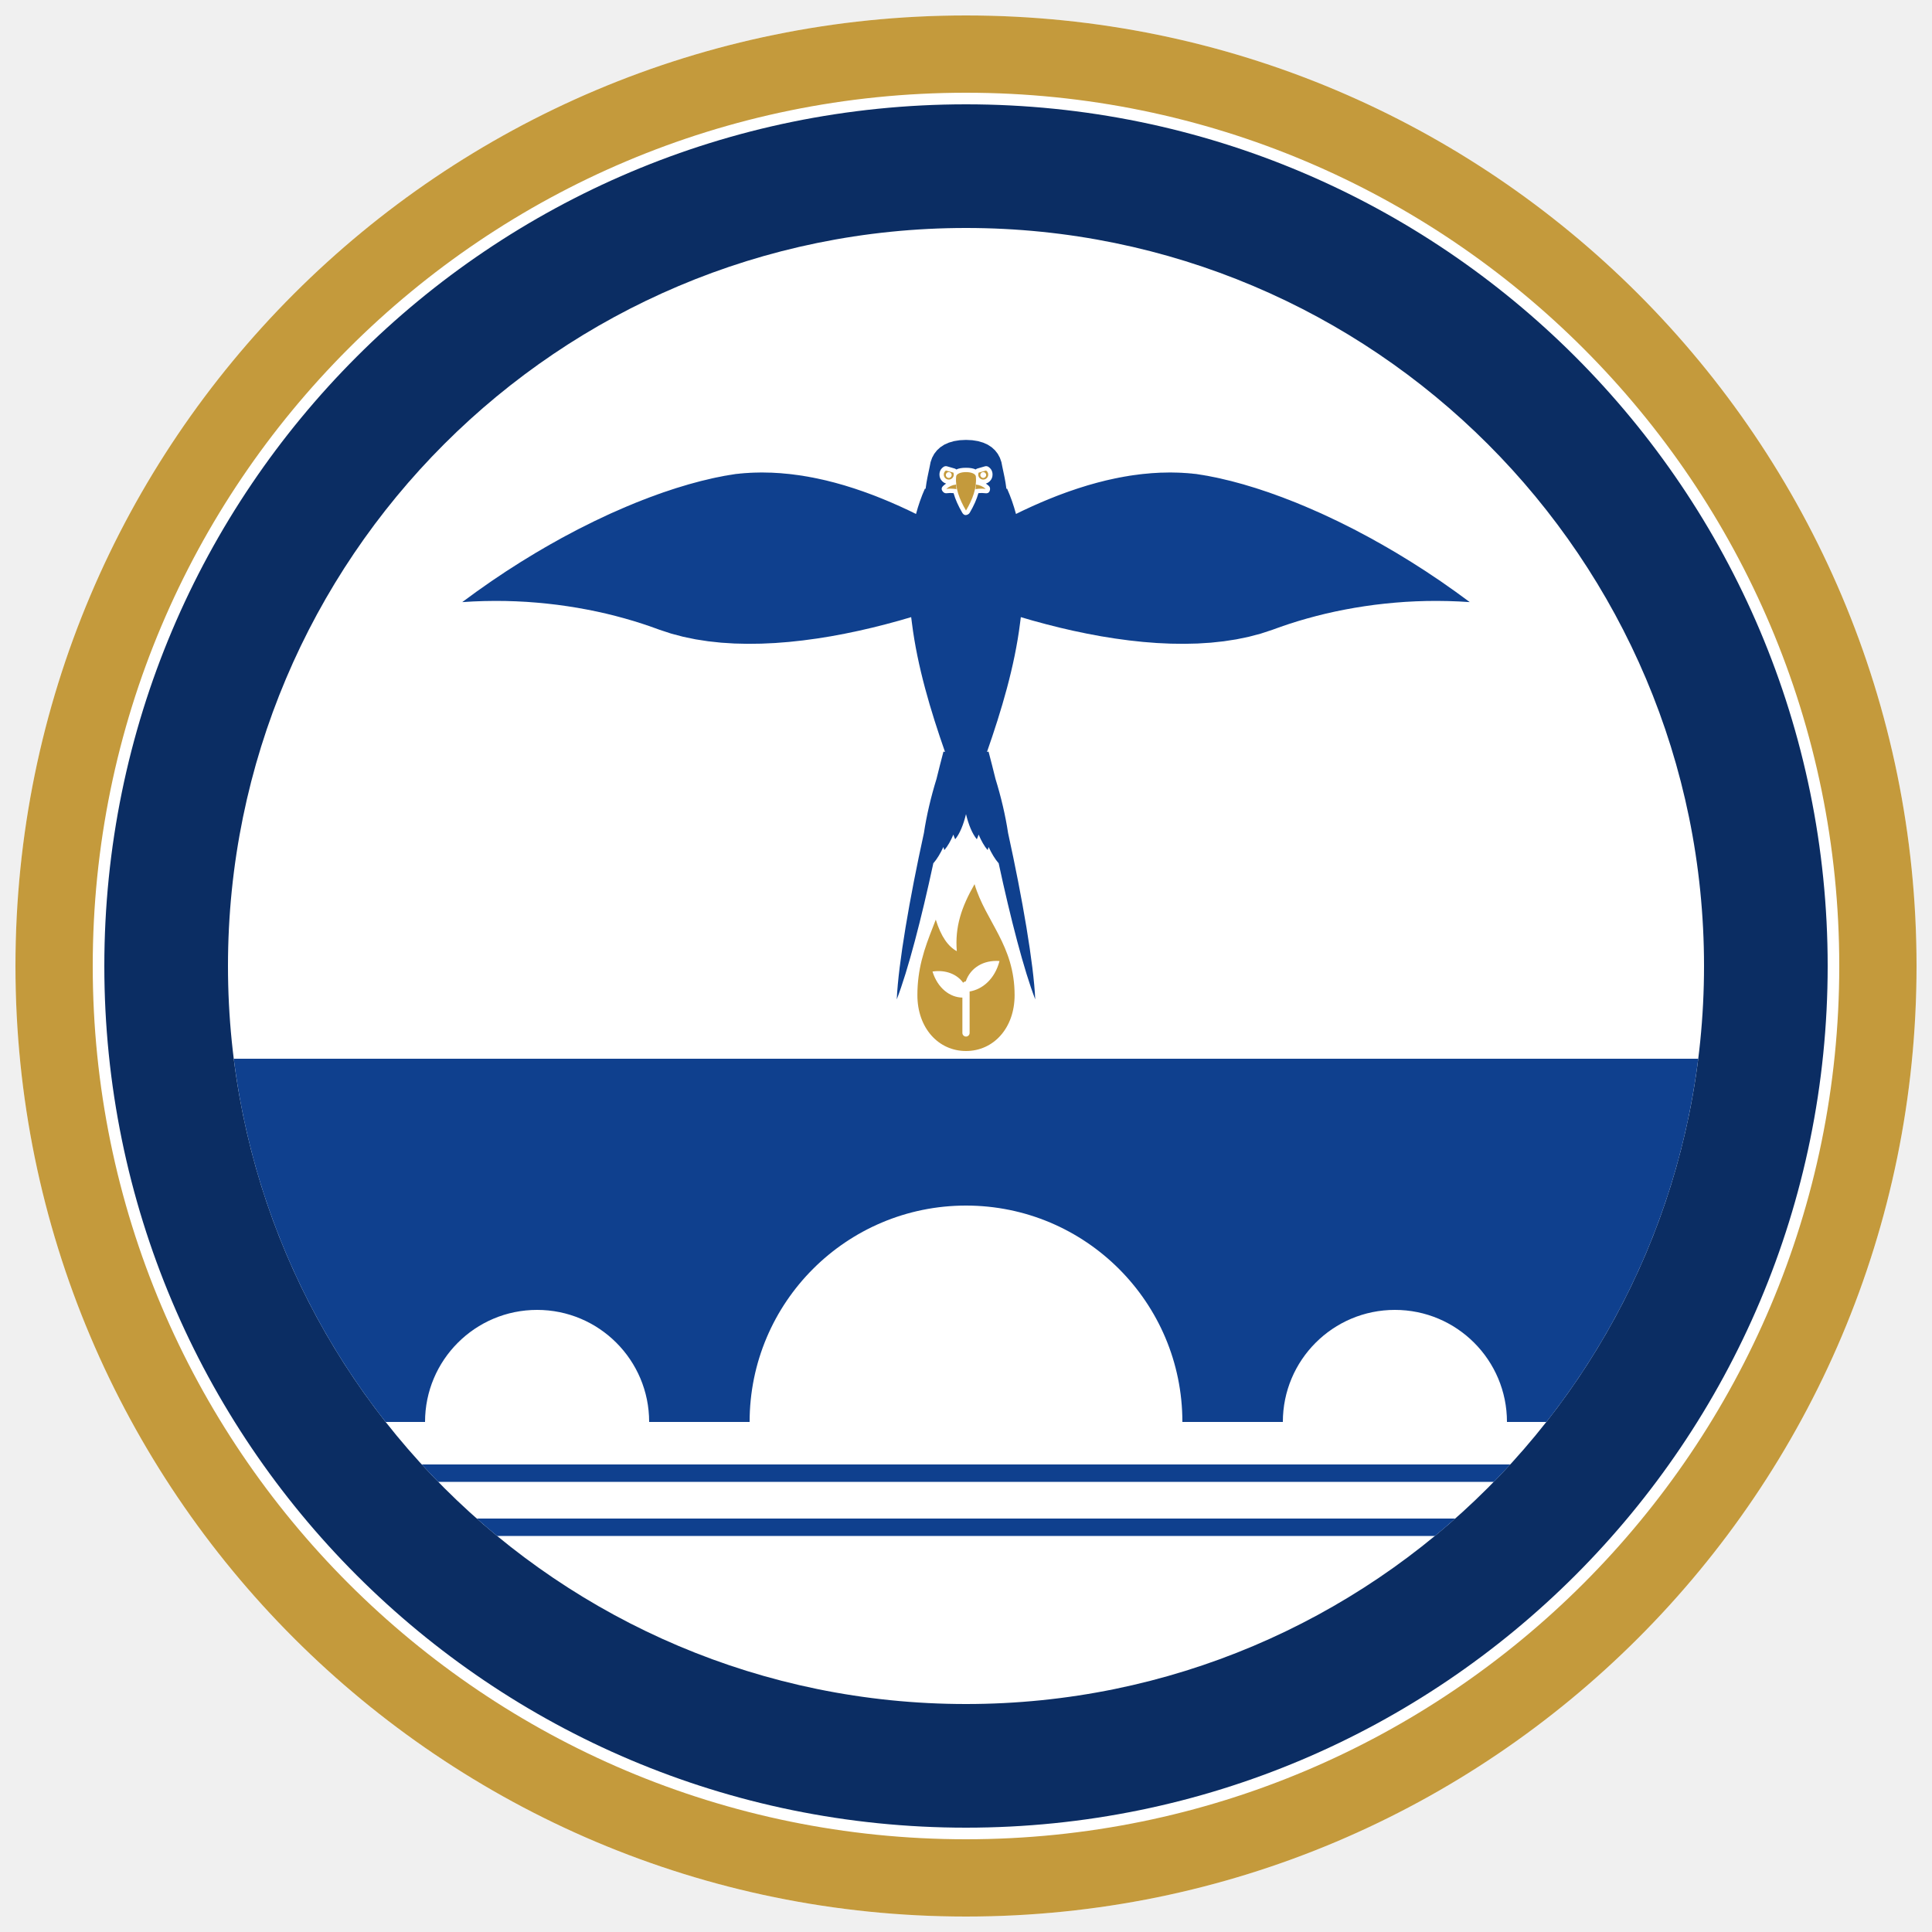
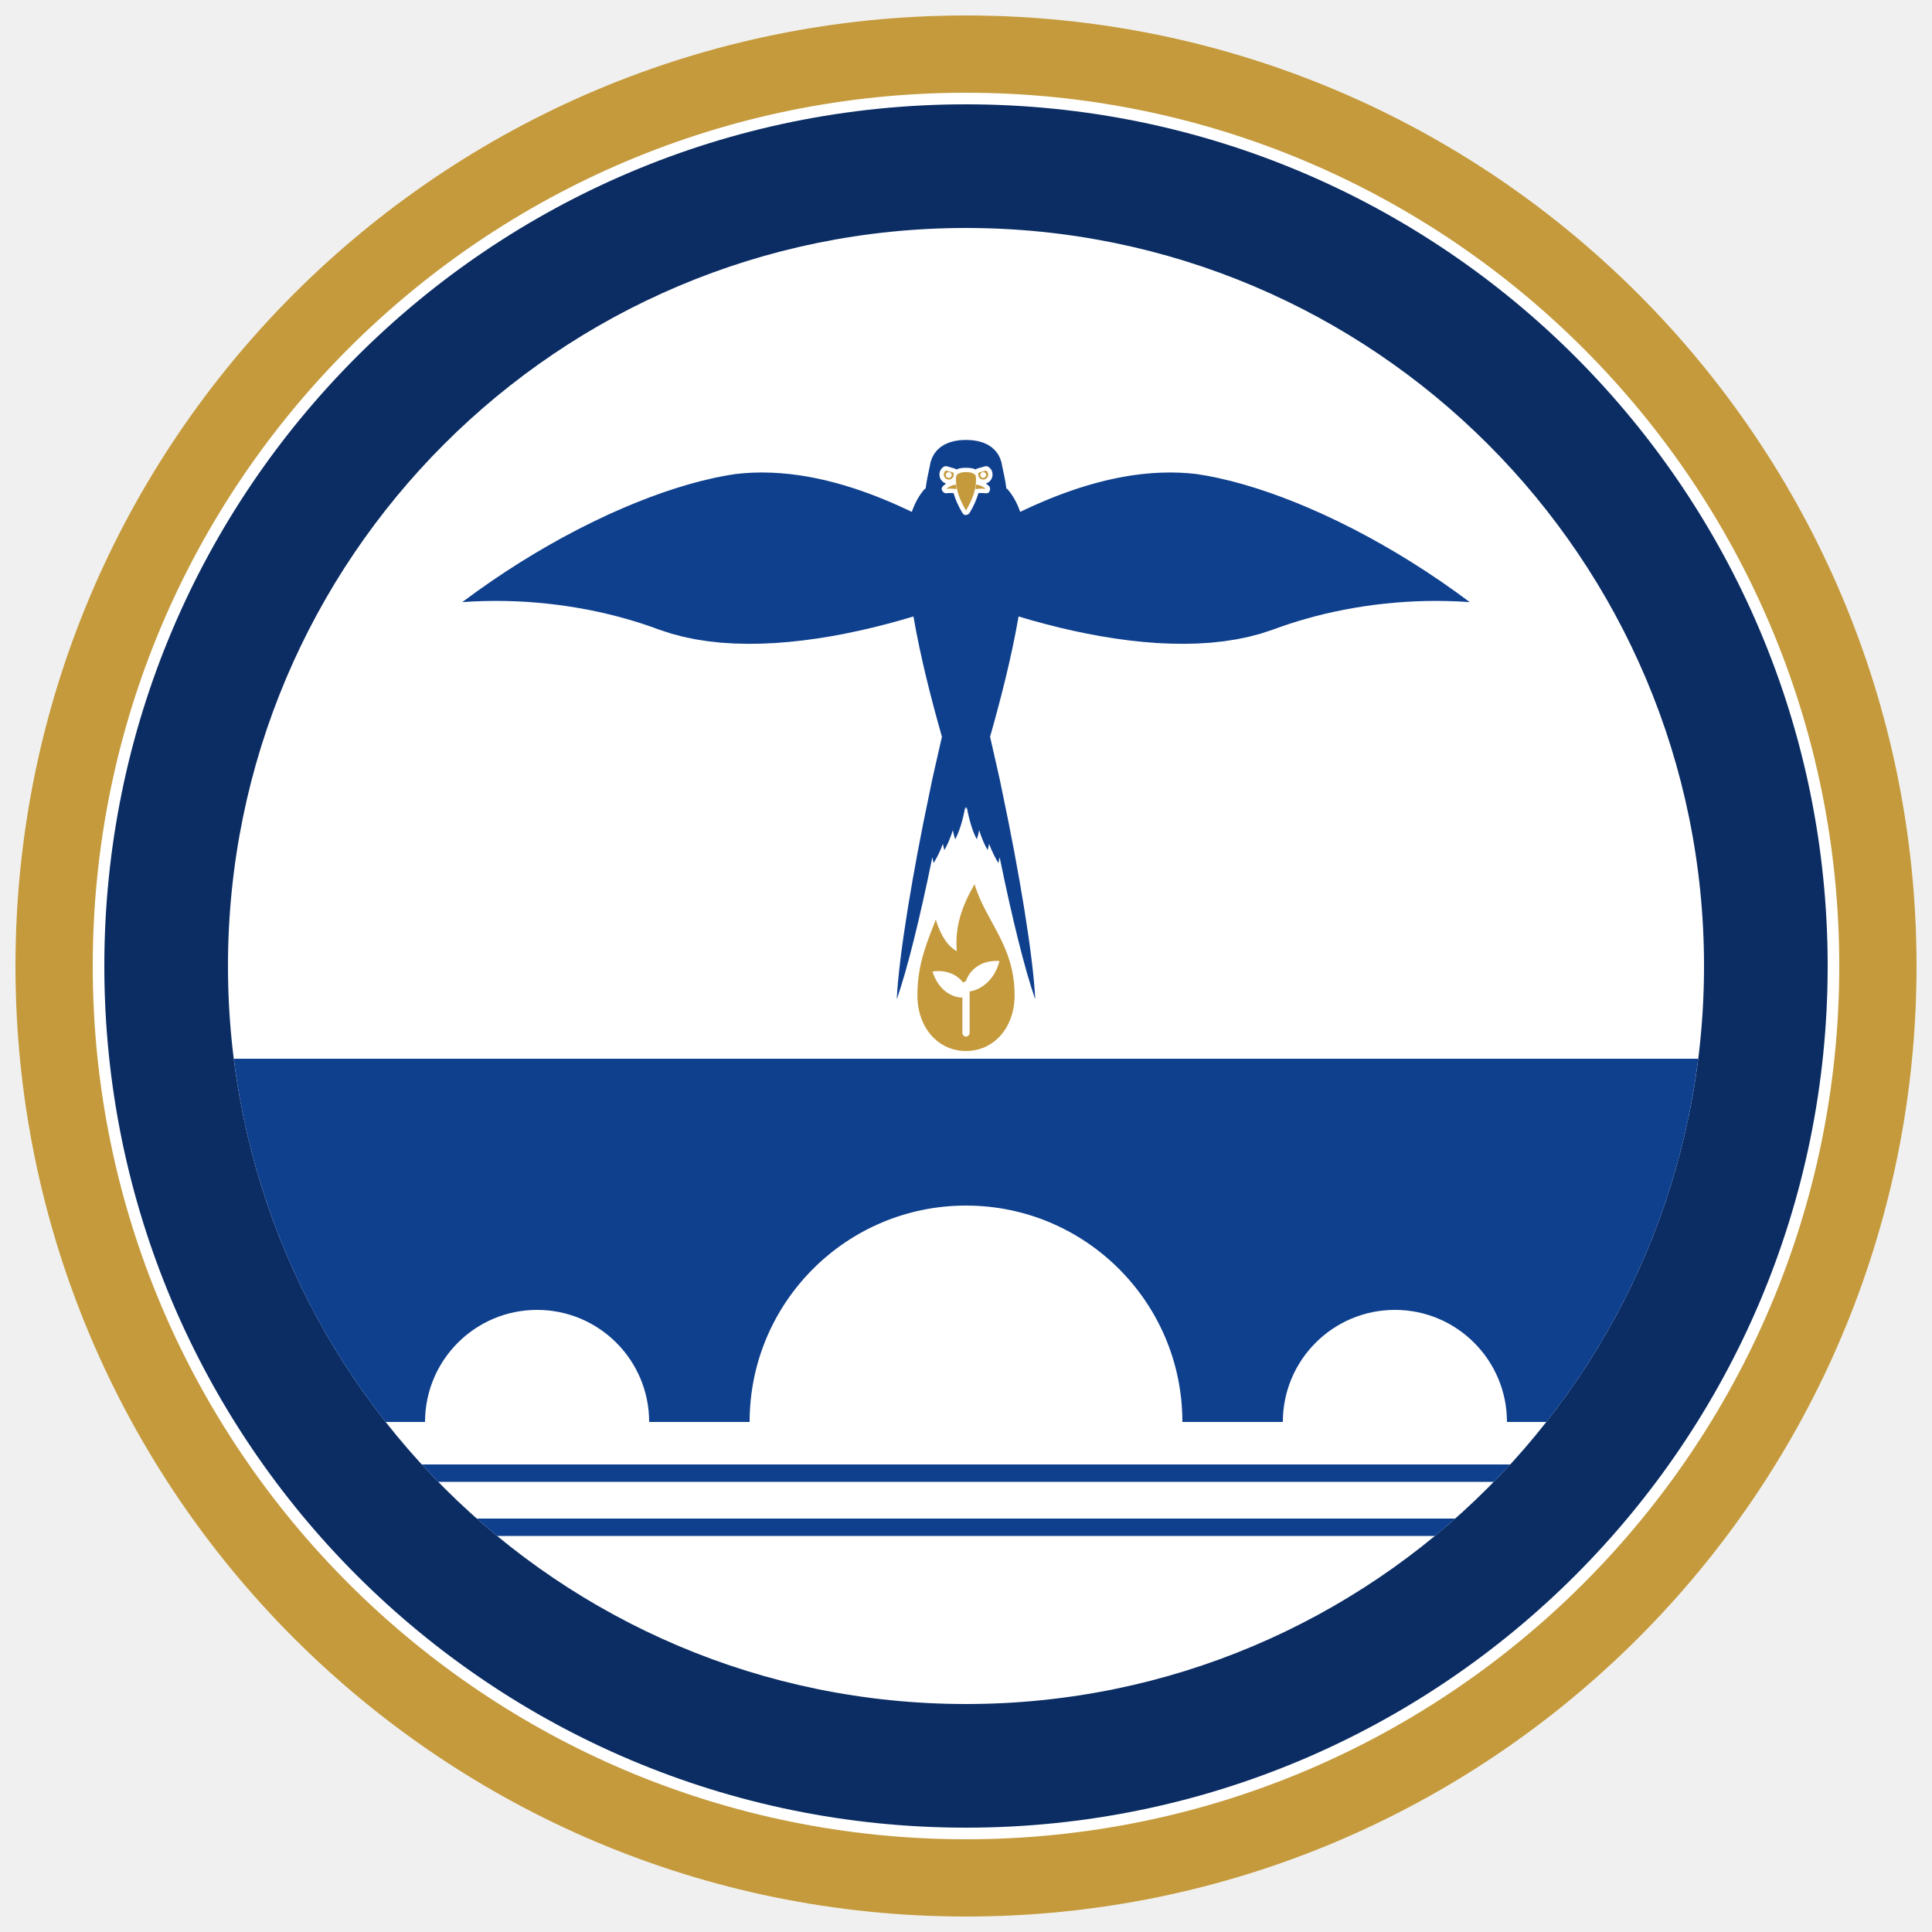
<svg xmlns="http://www.w3.org/2000/svg" viewBox="0 0 1000 1000" role="img" aria-label="קריית חינוך דרור · משלחת לגרמניה 2026">
  <path fill="#FFFFFF" d="M8 500C8 771.72 228.28 992 500 992C771.72 992 992 771.72 992 500C992 228.28 771.72 8 500 8C228.28 8 8 228.28 8 500Z" />
  <path fill="#0B2D63" d="M54 500C54 746.32 253.68 946 500 946C746.32 946 946 746.32 946 500C946 253.68 746.32 54 500 54C253.68 54 54 253.68 54 500ZM118 500C118 289.03 289.03 118 500 118C710.97 118 882 289.03 882 500C882 710.97 710.97 882 500 882C289.03 882 118 710.97 118 500Z" />
-   <path fill="#0F408E" d="M879.01 548H120.99C129.82 618.43 157.82 682.89 199.6 736H220C220 703.97 245.97 678 278 678C310.03 678 336 703.97 336 736H388C388 674.14 438.14 624 500 624C561.86 624 612 674.14 612 736H664C664 703.97 689.97 678 722 678C754.03 678 780 703.97 780 736H800.4C842.18 682.89 870.18 618.43 879.01 548ZM488.33 389.03C487.12 393.63 485.91 398.37 484.72 403.21C481.86 412.43 479.56 422.23 478.22 431.16C470.81 464.95 464.99 498.77 464.16 517.28C469.95 502.36 476.94 475.46 483.15 446.55C483.17 446.6 483.18 446.66 483.2 446.72C485.01 444.62 486.72 441.78 488.29 438.42C488.45 438.97 488.61 439.5 488.8 440C490.52 438.01 492.08 435.25 493.47 431.99C493.74 432.86 494.05 433.67 494.4 434.4C496.8 431.49 498.69 426.82 500 421.39C501.31 426.82 503.2 431.49 505.6 434.4C505.95 433.67 506.26 432.86 506.53 431.99C507.92 435.25 509.48 438.01 511.2 440C511.39 439.5 511.55 438.97 511.71 438.42C513.28 441.78 514.99 444.62 516.8 446.72Q516.83 446.63 516.85 446.55C523.06 475.46 530.05 502.36 535.84 517.28C535.01 498.77 529.19 464.95 521.78 431.16C520.44 422.23 518.14 412.43 515.28 403.21C514.09 398.37 512.88 393.63 511.67 389.03L510.86 389.2C518.32 367.83 525.16 345.12 528 322.4C528.14 321.41 528.26 320.41 528.38 319.42L534.29 321.15L541.3 323.05L548.38 324.84L555.53 326.49L562.72 327.99L569.94 329.34L577.18 330.5L584.41 331.48L591.62 332.26L598.78 332.82L605.89 333.15L612.92 333.24L619.87 333.08L626.7 332.65L633.41 331.93L639.96 330.92L646.36 329.6L652.57 327.96L658.59 325.98L662.95 324.41L667.4 322.9L671.96 321.46L676.61 320.11L681.36 318.83L686.19 317.63L691.1 316.53L696.1 315.52L701.16 314.6L706.3 313.78L711.51 313.05L716.78 312.44L722.11 311.93L727.49 311.52L732.93 311.24L738.42 311.07L743.94 311.03L749.51 311.11L755.11 311.31L760.74 311.65L753.18 306.11L745.59 300.79L737.98 295.69L730.36 290.82L722.74 286.17L718.18 283.51V283.49L716.63 282.62L715.14 281.75L712.16 280.1L709.49 278.59L708.45 278.04L707.58 277.56L703.9 275.62L700.87 274.01L700.24 273.69L700.07 273.6L692.61 269.88L692.45 269.8L692.32 269.73L690.67 268.96L685.25 266.4L684.75 266.18L683.89 265.77L680.82 264.43L677.97 263.17L676.9 262.72L675.57 262.14L673.6 261.33L670.8 260.16L668.71 259.35L667.41 258.82L665.93 258.27L663.76 257.42L661.09 256.46L659.42 255.83L658.45 255.5L656.86 254.92L653.48 253.8L651.62 253.17L650.9 252.95L650.11 252.68L645.17 251.19L644.04 250.85L643.89 250.8L643.52 250.69L637.12 248.96L636.93 248.92L636.7 248.86L634.81 248.42L630.92 247.49L630.41 247.39L629.62 247.21L627.55 246.81L624.93 246.28L623.77 246.1L622.83 245.92L621.86 245.78L619.17 245.34L617.44 245.18L616.85 245.09L615.88 245.02L614.59 244.9L612.69 244.79L611.58 244.71L610.94 244.69L609.98 244.64L607.03 244.58L606.27 244.56L606.05 244.57L605.34 244.56L601.56 244.64L600.93 244.65L600.83 244.65L600.69 244.65L596.02 244.92L595.72 244.95L595.58 244.96L594.48 245.07L591.31 245.36L590.81 245.43L590.18 245.49L588.35 245.74L586.6 245.96L585.85 246.08L584.77 246.23L583.11 246.52L581.87 246.72L580.7 246.95L579.33 247.19L578.19 247.43L577.12 247.64L575.37 248.03L573.88 248.35L573.12 248.53L572.35 248.7L570.1 249.28L568.4 249.7L567.86 249.85L567.58 249.92L563.18 251.16L562.91 251.24L562.89 251.24L562.78 251.28L557.98 252.78L557.67 252.89L557.41 252.97L555.99 253.46L553.18 254.41L552.59 254.63L551.89 254.87L550.31 255.46L548.36 256.18L547.24 256.61L546.36 256.95L545.07 257.47L543.53 258.08L542.03 258.7L540.83 259.19L539.88 259.6L538.7 260.09L536.95 260.87L535.28 261.59L534.26 262.06L533.87 262.23L532.34 262.94L529.74 264.14L529.24 264.38L529.03 264.48L525.87 266.03C524.66 261.51 523.14 257.14 521.28 252.96H520.88L520.83 252.42L520.46 249.85L519.98 247.2L519.41 244.47L518.82 241.67L518.33 239.19L517.53 236.91L516.41 234.86L514.98 233.04L513.24 231.46L511.19 230.13L508.84 229.09L506.19 228.32L503.24 227.85L500 227.69L496.76 227.85L493.81 228.32L491.16 229.09L488.81 230.13L486.76 231.46L485.02 233.04L483.59 234.86L482.47 236.91L481.67 239.19L481.18 241.67L480.59 244.47L480.02 247.2L479.54 249.85L479.17 252.42L479.12 252.96H478.72C476.86 257.14 475.34 261.51 474.13 266.03L470.97 264.48L470.76 264.38L470.26 264.14L467.66 262.94L466.13 262.23L465.74 262.06L464.72 261.59L463.05 260.87L461.3 260.09L460.12 259.6L459.17 259.19L457.97 258.7L456.47 258.08L454.93 257.47L453.64 256.95L452.76 256.61L451.64 256.18L449.69 255.46L448.11 254.87L447.41 254.63L446.82 254.41L444.01 253.46L442.59 252.97L442.33 252.89L442.02 252.78L437.22 251.28L437.11 251.24L437.09 251.24L436.82 251.16L432.42 249.92L432.14 249.85L431.6 249.7L429.9 249.28L427.65 248.7L426.88 248.53L426.12 248.35L424.63 248.03L422.88 247.64L421.81 247.43L420.67 247.19L419.3 246.95L418.13 246.72L416.89 246.52L415.23 246.23L414.15 246.08L413.4 245.96L411.65 245.74L409.82 245.49L409.19 245.43L408.69 245.36L405.52 245.07L404.42 244.96L404.28 244.95L403.98 244.92L399.31 244.65L399.17 244.65L399.07 244.65L398.44 244.64L394.66 244.56L393.95 244.57L393.73 244.56L392.97 244.58L390.02 244.64L389.06 244.69L388.42 244.71L387.31 244.79L385.41 244.9L384.12 245.02L383.15 245.09L382.56 245.18L380.83 245.34L378.14 245.78L377.17 245.92L376.23 246.1L375.07 246.28L372.45 246.81L370.38 247.21L369.59 247.39L369.08 247.49L365.19 248.42L363.3 248.86L363.07 248.92L362.88 248.96L356.48 250.69L356.11 250.8L355.96 250.85L354.83 251.19L349.89 252.68L349.1 252.95L348.38 253.17L346.52 253.8L343.14 254.92L341.55 255.5L340.58 255.83L338.91 256.46L336.24 257.42L334.07 258.27L332.59 258.82L331.29 259.35L329.2 260.16L326.4 261.33L324.43 262.14L323.1 262.72L322.03 263.17L319.18 264.43L316.11 265.77L315.25 266.18L314.75 266.4L309.33 268.96L307.68 269.73L307.55 269.8L307.39 269.88L299.93 273.6L299.76 273.69L299.13 274.01L296.1 275.62L292.42 277.56L291.55 278.04L290.51 278.59L287.84 280.1L284.86 281.75L283.37 282.62L281.82 283.49V283.51L277.26 286.17L269.64 290.82L262.02 295.69L254.41 300.79L246.82 306.11L239.26 311.65L244.89 311.31L250.49 311.11L256.06 311.03L261.58 311.07L267.07 311.24L272.51 311.52L277.89 311.93L283.22 312.44L288.49 313.05L293.7 313.78L298.84 314.6L303.9 315.52L308.9 316.53L313.81 317.63L318.64 318.83L323.39 320.11L328.04 321.46L332.6 322.9L337.05 324.41L341.41 325.98L347.43 327.96L353.64 329.6L360.04 330.92L366.59 331.93L373.3 332.65L380.13 333.08L387.08 333.24L394.11 333.15L401.22 332.82L408.38 332.26L415.59 331.48L422.82 330.5L430.06 329.34L437.28 327.99L444.47 326.49L451.62 324.84L458.7 323.05L465.71 321.15L471.62 319.42C471.74 320.41 471.86 321.41 472 322.4C474.84 345.12 481.68 367.83 489.14 389.2ZM781.71 758H218.29C221.08 761.05 223.92 764.05 226.81 767H773.19C776.08 764.05 778.92 761.05 781.71 758ZM753.24 786H246.76C250.21 789.06 253.73 792.06 257.29 795H742.71C746.27 792.06 749.79 789.06 753.24 786ZM486.26 245.65Q486.26 243.14 488.32 241.69Q489.2 241.08 490.23 241.38L494.07 242.49Q494.62 242.64 494.99 243Q496.8 242.12 500 242.12Q503.2 242.12 505.01 243Q505.38 242.64 505.93 242.49L509.77 241.38Q510.8 241.08 511.68 241.69Q513.74 243.14 513.74 245.65Q513.74 247.64 512.34 249.05Q511.42 249.97 510.27 250.3Q511.02 250.78 511.71 251.41Q512.6 252.2 512.43 253.38Q512.13 255.6 509.91 255.29Q508.33 255.07 506.43 255.25Q505.09 260.04 501.93 265.39Q501.64 265.89 501.14 266.18Q500.18 266.75 499.41 266.55Q498.64 266.35 498.07 265.39Q494.91 260.04 493.57 255.25Q491.67 255.07 490.09 255.29Q488.92 255.45 488.12 254.57Q487.37 253.74 487.41 252.95Q487.45 252.16 488.29 251.41Q488.98 250.78 489.73 250.3Q488.58 249.97 487.66 249.05Q486.26 247.64 486.26 245.65Z" />
-   <path fill="#C49A3C" d="M8 500C8 771.72 228.28 992 500 992C771.72 992 992 771.72 992 500C992 228.28 771.72 8 500 8C228.28 8 8 228.28 8 500ZM48 500C48 250.37 250.37 48 500 48C749.63 48 952 250.37 952 500C952 749.63 749.63 952 500 952C250.37 952 48 749.63 48 500ZM504.42 457.64C497.62 469.54 494.22 479.74 495.24 492.32C490.82 489.94 487.08 484.84 484.36 476C482.33 481.32 480.15 486.56 478.39 492.26Q477.71 494.76 477.04 497.12C475.71 502.5 474.84 508.37 474.84 515.1C474.84 532.1 485.72 544 500 544C514.28 544 525.16 532.1 525.16 515.1C525.16 489.26 510.2 477.02 504.42 457.64ZM501.87 513.19V534.65C501.87 535.68 501.03 536.52 500 536.52C498.97 536.52 498.13 535.68 498.13 534.65V516.35C491.76 516.28 485.36 511.56 482.66 502.86C489.61 501.83 495.39 504.31 498.53 508.67C498.85 508.27 499.33 508 499.88 507.96C502.26 501.01 508.95 496.8 517.34 497.42C514.93 506.76 508.51 512.1 501.87 513.19ZM494.89 246.78C494.36 252.42 496.51 258.34 500 264.25C503.49 258.34 505.64 252.42 505.11 246.78C505.11 243.55 494.89 243.55 494.89 246.78ZM506.34 245.65C506.34 247.07 507.5 248.23 508.92 248.23C510.35 248.23 511.5 247.07 511.5 245.65C511.5 244.77 511.07 243.99 510.4 243.53L506.55 244.63C506.42 244.95 506.34 245.29 506.34 245.65ZM488.5 245.65C488.5 247.07 489.65 248.23 491.08 248.23C492.5 248.23 493.66 247.07 493.66 245.65C493.66 245.29 493.58 244.95 493.45 244.63L489.6 243.53C488.93 243.99 488.5 244.77 488.5 245.65ZM494.84 250.81Q491.94 251.13 489.79 253.07Q492.15 252.74 495.05 253.18ZM505.16 250.81 504.95 253.18Q507.85 252.74 510.21 253.07Q508.06 251.13 505.16 250.81ZM507.42 245.86C507.42 245.03 508.09 244.36 508.92 244.36C509.76 244.36 510.43 245.03 510.43 245.86C510.43 246.7 509.76 247.37 508.92 247.37C508.09 247.37 507.42 246.7 507.42 245.86ZM489.57 245.86C489.57 245.03 490.24 244.36 491.08 244.36C491.91 244.36 492.58 245.03 492.58 245.86C492.58 246.7 491.91 247.37 491.08 247.37C490.24 247.37 489.57 246.7 489.57 245.86Z" />
+   <path fill="#0F408E" d="M879.01 548H120.99C129.82 618.43 157.82 682.89 199.6 736H220C220 703.97 245.97 678 278 678C310.03 678 336 703.97 336 736H388C388 674.14 438.14 624 500 624C561.86 624 612 674.14 612 736H664C664 703.97 689.97 678 722 678C754.03 678 780 703.97 780 736H800.4C842.18 682.89 870.18 618.43 879.01 548ZM500 227.69 496.76 227.85 493.81 228.32 491.16 229.09 488.81 230.13 486.76 231.46 485.02 233.04 483.59 234.86 482.47 236.91 481.67 239.19 481.18 241.67 480.59 244.47 480.02 247.2 479.54 249.85 479.17 252.42 479.12 252.96H478.72C475.76 256.29 473.53 260.36 471.95 264.96L470.97 264.48L470.76 264.38L470.26 264.14L467.66 262.94L466.13 262.23L465.74 262.06L464.72 261.59L463.05 260.87L461.3 260.09L460.12 259.6L459.17 259.19L457.97 258.7L456.47 258.08L454.93 257.47L453.64 256.95L452.76 256.61L451.64 256.18L449.69 255.46L448.11 254.87L447.41 254.63L446.82 254.41L444.01 253.46L442.59 252.97L442.33 252.89L442.02 252.78L437.22 251.28L437.11 251.24L437.09 251.24L436.82 251.16L432.42 249.92L432.14 249.85L431.6 249.7L429.9 249.28L427.65 248.7L426.88 248.53L426.12 248.35L424.63 248.03L422.88 247.64L421.81 247.43L420.67 247.19L419.3 246.95L418.13 246.72L416.89 246.52L415.23 246.23L414.15 246.08L413.4 245.96L411.65 245.74L409.82 245.49L409.19 245.43L408.69 245.36L405.52 245.07L404.42 244.96L404.28 244.95L403.98 244.92L399.31 244.65L399.17 244.65L399.07 244.65L398.44 244.64L394.66 244.56L393.95 244.57L393.73 244.56L392.97 244.58L390.02 244.64L389.06 244.69L388.42 244.71L387.31 244.79L385.41 244.9L384.12 245.02L383.15 245.09L382.56 245.18L380.83 245.34L378.14 245.78L377.17 245.92L376.23 246.1L375.07 246.28L372.45 246.81L370.38 247.21L369.59 247.39L369.08 247.49L365.19 248.42L363.3 248.86L363.07 248.92L362.88 248.96L356.48 250.69L356.11 250.8L355.96 250.85L354.83 251.19L349.89 252.68L349.1 252.95L348.38 253.17L346.52 253.8L343.14 254.92L341.55 255.5L340.58 255.83L338.91 256.46L336.24 257.42L334.07 258.27L332.59 258.82L331.29 259.35L329.2 260.16L326.4 261.33L324.43 262.14L323.1 262.72L322.03 263.17L319.18 264.43L316.11 265.77L315.25 266.18L314.75 266.4L309.33 268.96L307.68 269.73L307.55 269.8L307.39 269.88L299.93 273.6L299.76 273.69L299.13 274.01L296.1 275.62L292.42 277.56L291.55 278.04L290.51 278.59L287.84 280.1L284.86 281.75L283.37 282.62L281.82 283.49V283.51L277.26 286.17L269.64 290.82L262.02 295.69L254.41 300.79L246.82 306.11L239.26 311.65L244.89 311.31L250.49 311.11L256.06 311.03L261.58 311.07L267.07 311.24L272.51 311.52L277.89 311.93L283.22 312.44L288.49 313.05L293.7 313.78L298.84 314.6L303.9 315.52L308.9 316.53L313.81 317.63L318.64 318.83L323.39 320.11L328.04 321.46L332.6 322.9L337.05 324.41L341.41 325.98L347.43 327.96L353.64 329.6L360.04 330.92L366.59 331.93L373.3 332.65L380.13 333.08L387.08 333.24L394.11 333.15L401.22 332.82L408.38 332.26L415.59 331.48L422.82 330.5L430.06 329.34L437.28 327.99L444.47 326.49L451.62 324.84L458.7 323.05L465.71 321.15L472.61 319.13L472.79 319.07C476.53 340.65 482.14 362.33 487.54 381.35C486.3 386.65 485.07 392.07 483.86 397.58C482.88 401.71 481.98 405.88 481.18 410C472.45 451.39 465.23 494.67 464.16 517.28C469.67 501.61 476.31 474.37 482.41 444.54C482.51 444.3 482.6 444.06 482.7 443.81C482.83 444.84 483 445.81 483.2 446.72C484.9 444.11 486.53 440.72 488.06 436.78C488.27 437.93 488.51 439.01 488.8 440C490.4 437.35 491.87 433.83 493.19 429.72C493.52 431.46 493.92 433.03 494.4 434.4C496.57 430.49 498.33 424.57 499.62 417.71Q499.82 418.23 500 418.72Q500.18 418.23 500.38 417.71C501.67 424.57 503.43 430.49 505.6 434.4C506.08 433.03 506.48 431.46 506.81 429.72C508.13 433.83 509.6 437.35 511.2 440C511.49 439.01 511.73 437.93 511.94 436.78C513.47 440.72 515.1 444.11 516.8 446.72C517 445.81 517.17 444.84 517.3 443.81C517.4 444.06 517.49 444.3 517.59 444.54C523.69 474.37 530.33 501.61 535.84 517.28C534.77 494.67 527.55 451.39 518.82 410C518.02 405.88 517.12 401.71 516.14 397.58C514.93 392.07 513.7 386.65 512.46 381.35C517.86 362.33 523.47 340.65 527.21 319.07L527.39 319.13L534.29 321.15L541.3 323.05L548.38 324.84L555.53 326.49L562.72 327.99L569.94 329.34L577.18 330.5L584.41 331.48L591.62 332.26L598.78 332.82L605.89 333.15L612.92 333.24L619.87 333.08L626.7 332.65L633.41 331.93L639.96 330.92L646.36 329.6L652.57 327.96L658.59 325.98L662.95 324.41L667.4 322.9L671.96 321.46L676.61 320.11L681.36 318.83L686.19 317.63L691.1 316.53L696.1 315.52L701.16 314.6L706.3 313.78L711.51 313.05L716.78 312.44L722.11 311.93L727.49 311.52L732.93 311.24L738.42 311.07L743.94 311.03L749.51 311.11L755.11 311.31L760.74 311.65L753.18 306.11L745.59 300.79L737.98 295.69L730.36 290.82L722.74 286.17L718.18 283.51V283.49L716.63 282.62L715.14 281.75L712.16 280.1L709.49 278.59L708.45 278.04L707.58 277.56L703.9 275.62L700.87 274.01L700.24 273.69L700.07 273.6L692.61 269.88L692.45 269.8L692.32 269.73L690.67 268.96L685.25 266.4L684.75 266.18L683.89 265.77L680.82 264.43L677.97 263.17L676.9 262.72L675.57 262.14L673.6 261.33L670.8 260.16L668.71 259.35L667.41 258.82L665.93 258.27L663.76 257.42L661.09 256.46L659.42 255.83L658.45 255.5L656.86 254.92L653.48 253.8L651.62 253.17L650.9 252.95L650.11 252.68L645.17 251.19L644.04 250.85L643.89 250.8L643.52 250.69L637.12 248.96L636.93 248.92L636.7 248.86L634.81 248.42L630.92 247.49L630.41 247.39L629.62 247.21L627.55 246.81L624.93 246.28L623.77 246.1L622.83 245.92L621.86 245.78L619.17 245.34L617.44 245.18L616.85 245.09L615.88 245.02L614.59 244.9L612.69 244.79L611.58 244.71L610.94 244.69L609.98 244.64L607.03 244.58L606.27 244.56L606.05 244.57L605.34 244.56L601.56 244.64L600.93 244.65L600.83 244.65L600.69 244.65L596.02 244.92L595.72 244.95L595.58 244.96L594.48 245.07L591.31 245.36L590.81 245.43L590.18 245.49L588.35 245.74L586.6 245.96L585.85 246.08L584.77 246.23L583.11 246.52L581.87 246.72L580.7 246.95L579.33 247.19L578.19 247.43L577.12 247.64L575.37 248.03L573.88 248.35L573.12 248.53L572.35 248.7L570.1 249.28L568.4 249.7L567.86 249.85L567.58 249.92L563.18 251.16L562.91 251.24L562.89 251.24L562.78 251.28L557.98 252.78L557.67 252.89L557.41 252.97L555.99 253.46L553.18 254.41L552.59 254.63L551.89 254.87L550.31 255.46L548.36 256.18L547.24 256.61L546.36 256.95L545.07 257.47L543.53 258.08L542.03 258.7L540.83 259.19L539.88 259.6L538.7 260.09L536.95 260.87L535.28 261.59L534.26 262.06L533.87 262.23L532.34 262.94L529.74 264.14L529.24 264.38L529.03 264.48L528.05 264.96C526.47 260.36 524.24 256.29 521.28 252.96H520.88L520.83 252.42L520.46 249.85L519.98 247.2L519.41 244.47L518.82 241.67L518.33 239.19L517.53 236.91L516.41 234.86L514.98 233.04L513.24 231.46L511.19 230.13L508.84 229.09L506.19 228.32L503.24 227.85ZM781.71 758H218.29C221.08 761.05 223.92 764.05 226.81 767H773.19C776.08 764.05 778.92 761.05 781.71 758ZM753.24 786H246.76C250.21 789.06 253.73 792.06 257.29 795H742.71C746.27 792.06 749.79 789.06 753.24 786ZM486.26 245.65Q486.26 243.14 488.32 241.69Q489.2 241.08 490.23 241.38L494.07 242.49Q494.62 242.64 494.99 243Q496.8 242.12 500 242.12Q503.2 242.12 505.01 243Q505.38 242.64 505.93 242.49L509.77 241.38Q510.8 241.08 511.68 241.69Q513.74 243.14 513.74 245.65Q513.74 247.64 512.34 249.05Q511.42 249.97 510.27 250.3Q511.02 250.78 511.71 251.41Q512.6 252.2 512.43 253.38Q512.13 255.6 509.91 255.29Q508.33 255.07 506.43 255.25Q505.09 260.04 501.93 265.39Q501.64 265.89 501.14 266.18Q500.18 266.75 499.41 266.55Q498.64 266.35 498.07 265.39Q494.91 260.04 493.57 255.25Q491.67 255.07 490.09 255.29Q488.92 255.45 488.12 254.57Q487.37 253.74 487.41 252.95Q487.45 252.16 488.29 251.41Q488.98 250.78 489.73 250.3Q488.58 249.97 487.66 249.05Q486.26 247.64 486.26 245.65Z" />
+   <path fill="#C49A3C" d="M8 500C8 771.72 228.28 992 500 992C771.72 992 992 771.72 992 500C992 228.28 771.72 8 500 8C228.28 8 8 228.28 8 500ZM48 500C48 250.37 250.37 48 500 48C749.63 48 952 250.37 952 500C952 749.63 749.63 952 500 952C250.37 952 48 749.63 48 500ZM504.42 457.64C497.62 469.54 494.22 479.74 495.24 492.32C490.82 489.94 487.08 484.84 484.36 476C479.94 487.56 474.84 498.78 474.84 515.1C474.84 532.1 485.72 544 500 544C514.28 544 525.16 532.1 525.16 515.1C525.16 489.26 510.2 477.02 504.42 457.64ZM501.87 513.19V534.65C501.87 535.68 501.03 536.52 500 536.52C498.97 536.52 498.13 535.68 498.13 534.65V516.35C491.76 516.28 485.36 511.56 482.66 502.86C489.61 501.83 495.39 504.31 498.53 508.67C498.85 508.27 499.33 508 499.88 507.96C502.26 501.01 508.95 496.8 517.34 497.42C514.93 506.76 508.51 512.1 501.87 513.19ZM494.89 246.78C494.36 252.42 496.51 258.34 500 264.25C503.49 258.34 505.64 252.42 505.11 246.78C505.11 243.55 494.89 243.55 494.89 246.78ZM506.34 245.65C506.34 247.07 507.5 248.23 508.92 248.23C510.35 248.23 511.5 247.07 511.5 245.65C511.5 244.77 511.07 243.99 510.4 243.53L506.55 244.63C506.42 244.95 506.34 245.29 506.34 245.65ZM488.5 245.65C488.5 247.07 489.65 248.23 491.08 248.23C492.5 248.23 493.66 247.07 493.66 245.65C493.66 245.29 493.58 244.95 493.45 244.63L489.6 243.53C488.93 243.99 488.5 244.77 488.5 245.65ZM494.84 250.81Q491.94 251.13 489.79 253.07Q492.15 252.74 495.05 253.18ZM505.16 250.81 504.95 253.18Q507.85 252.74 510.21 253.07Q508.06 251.13 505.16 250.81ZM507.42 245.86C507.42 245.03 508.09 244.36 508.92 244.36C509.76 244.36 510.43 245.03 510.43 245.86C510.43 246.7 509.76 247.37 508.92 247.37C508.09 247.37 507.42 246.7 507.42 245.86ZM489.57 245.86C489.57 245.03 490.24 244.36 491.08 244.36C491.91 244.36 492.58 245.03 492.58 245.86C492.58 246.7 491.91 247.37 491.08 247.37C490.24 247.37 489.57 246.7 489.57 245.86Z" />
</svg>
